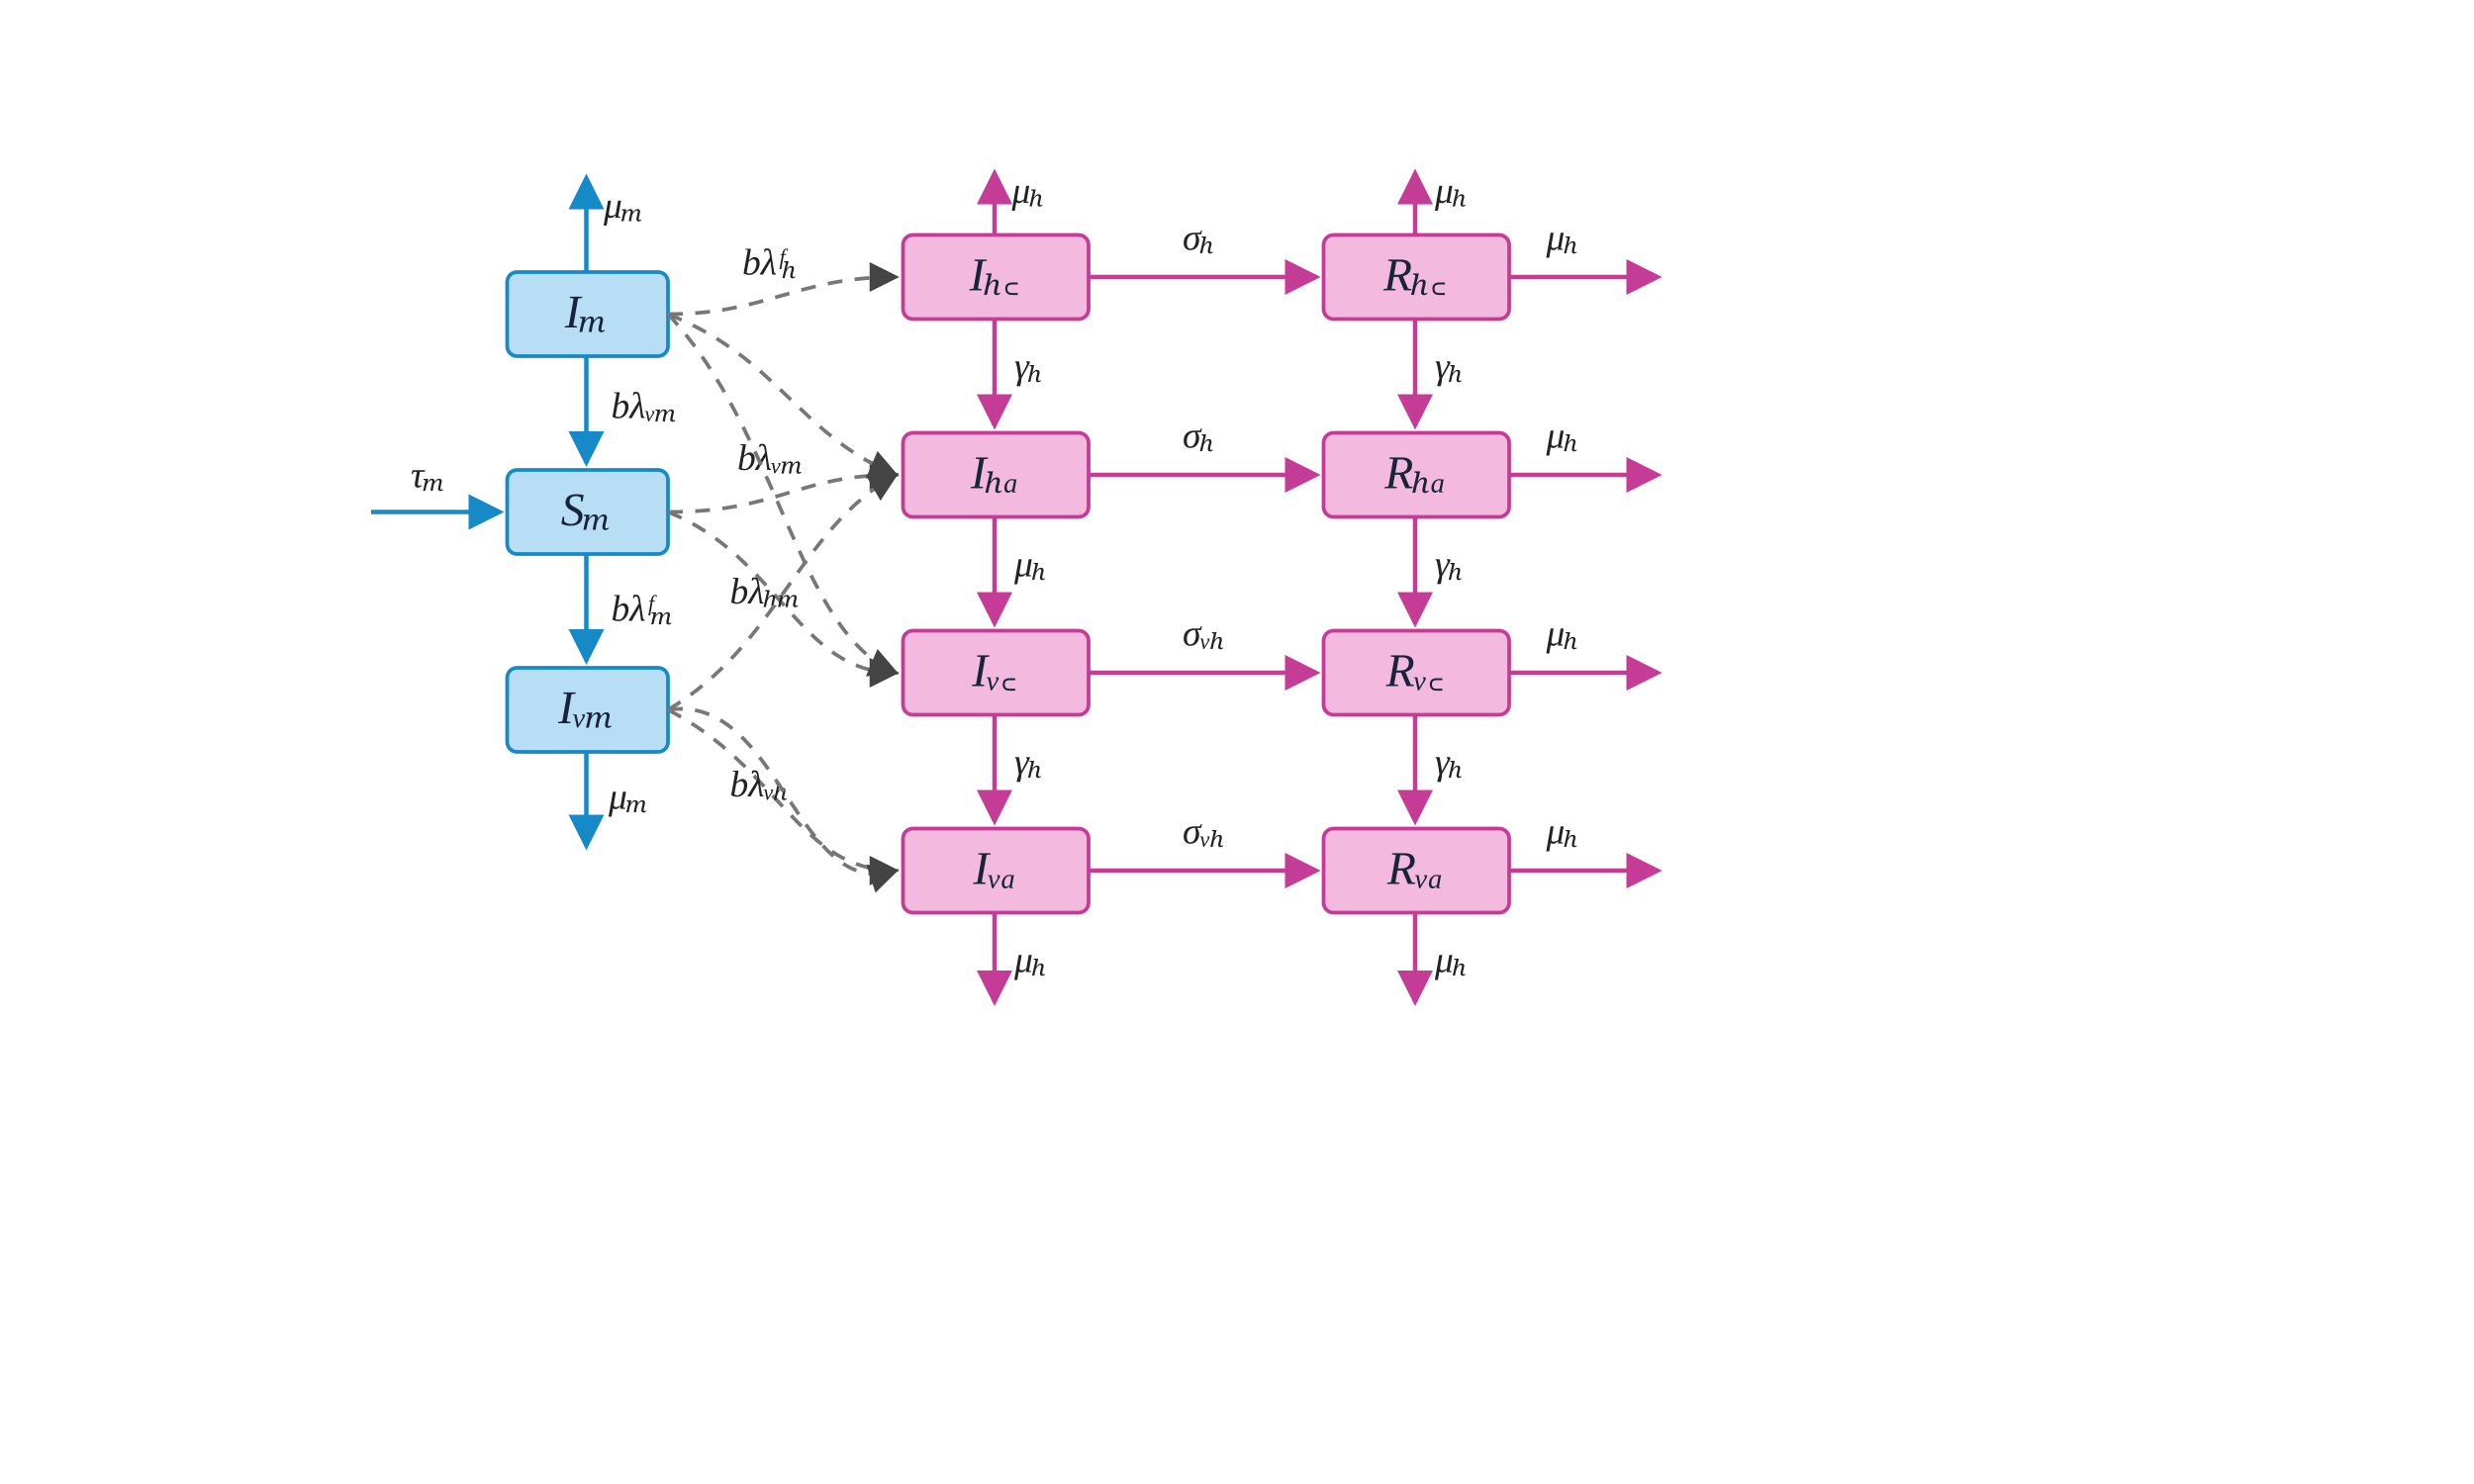
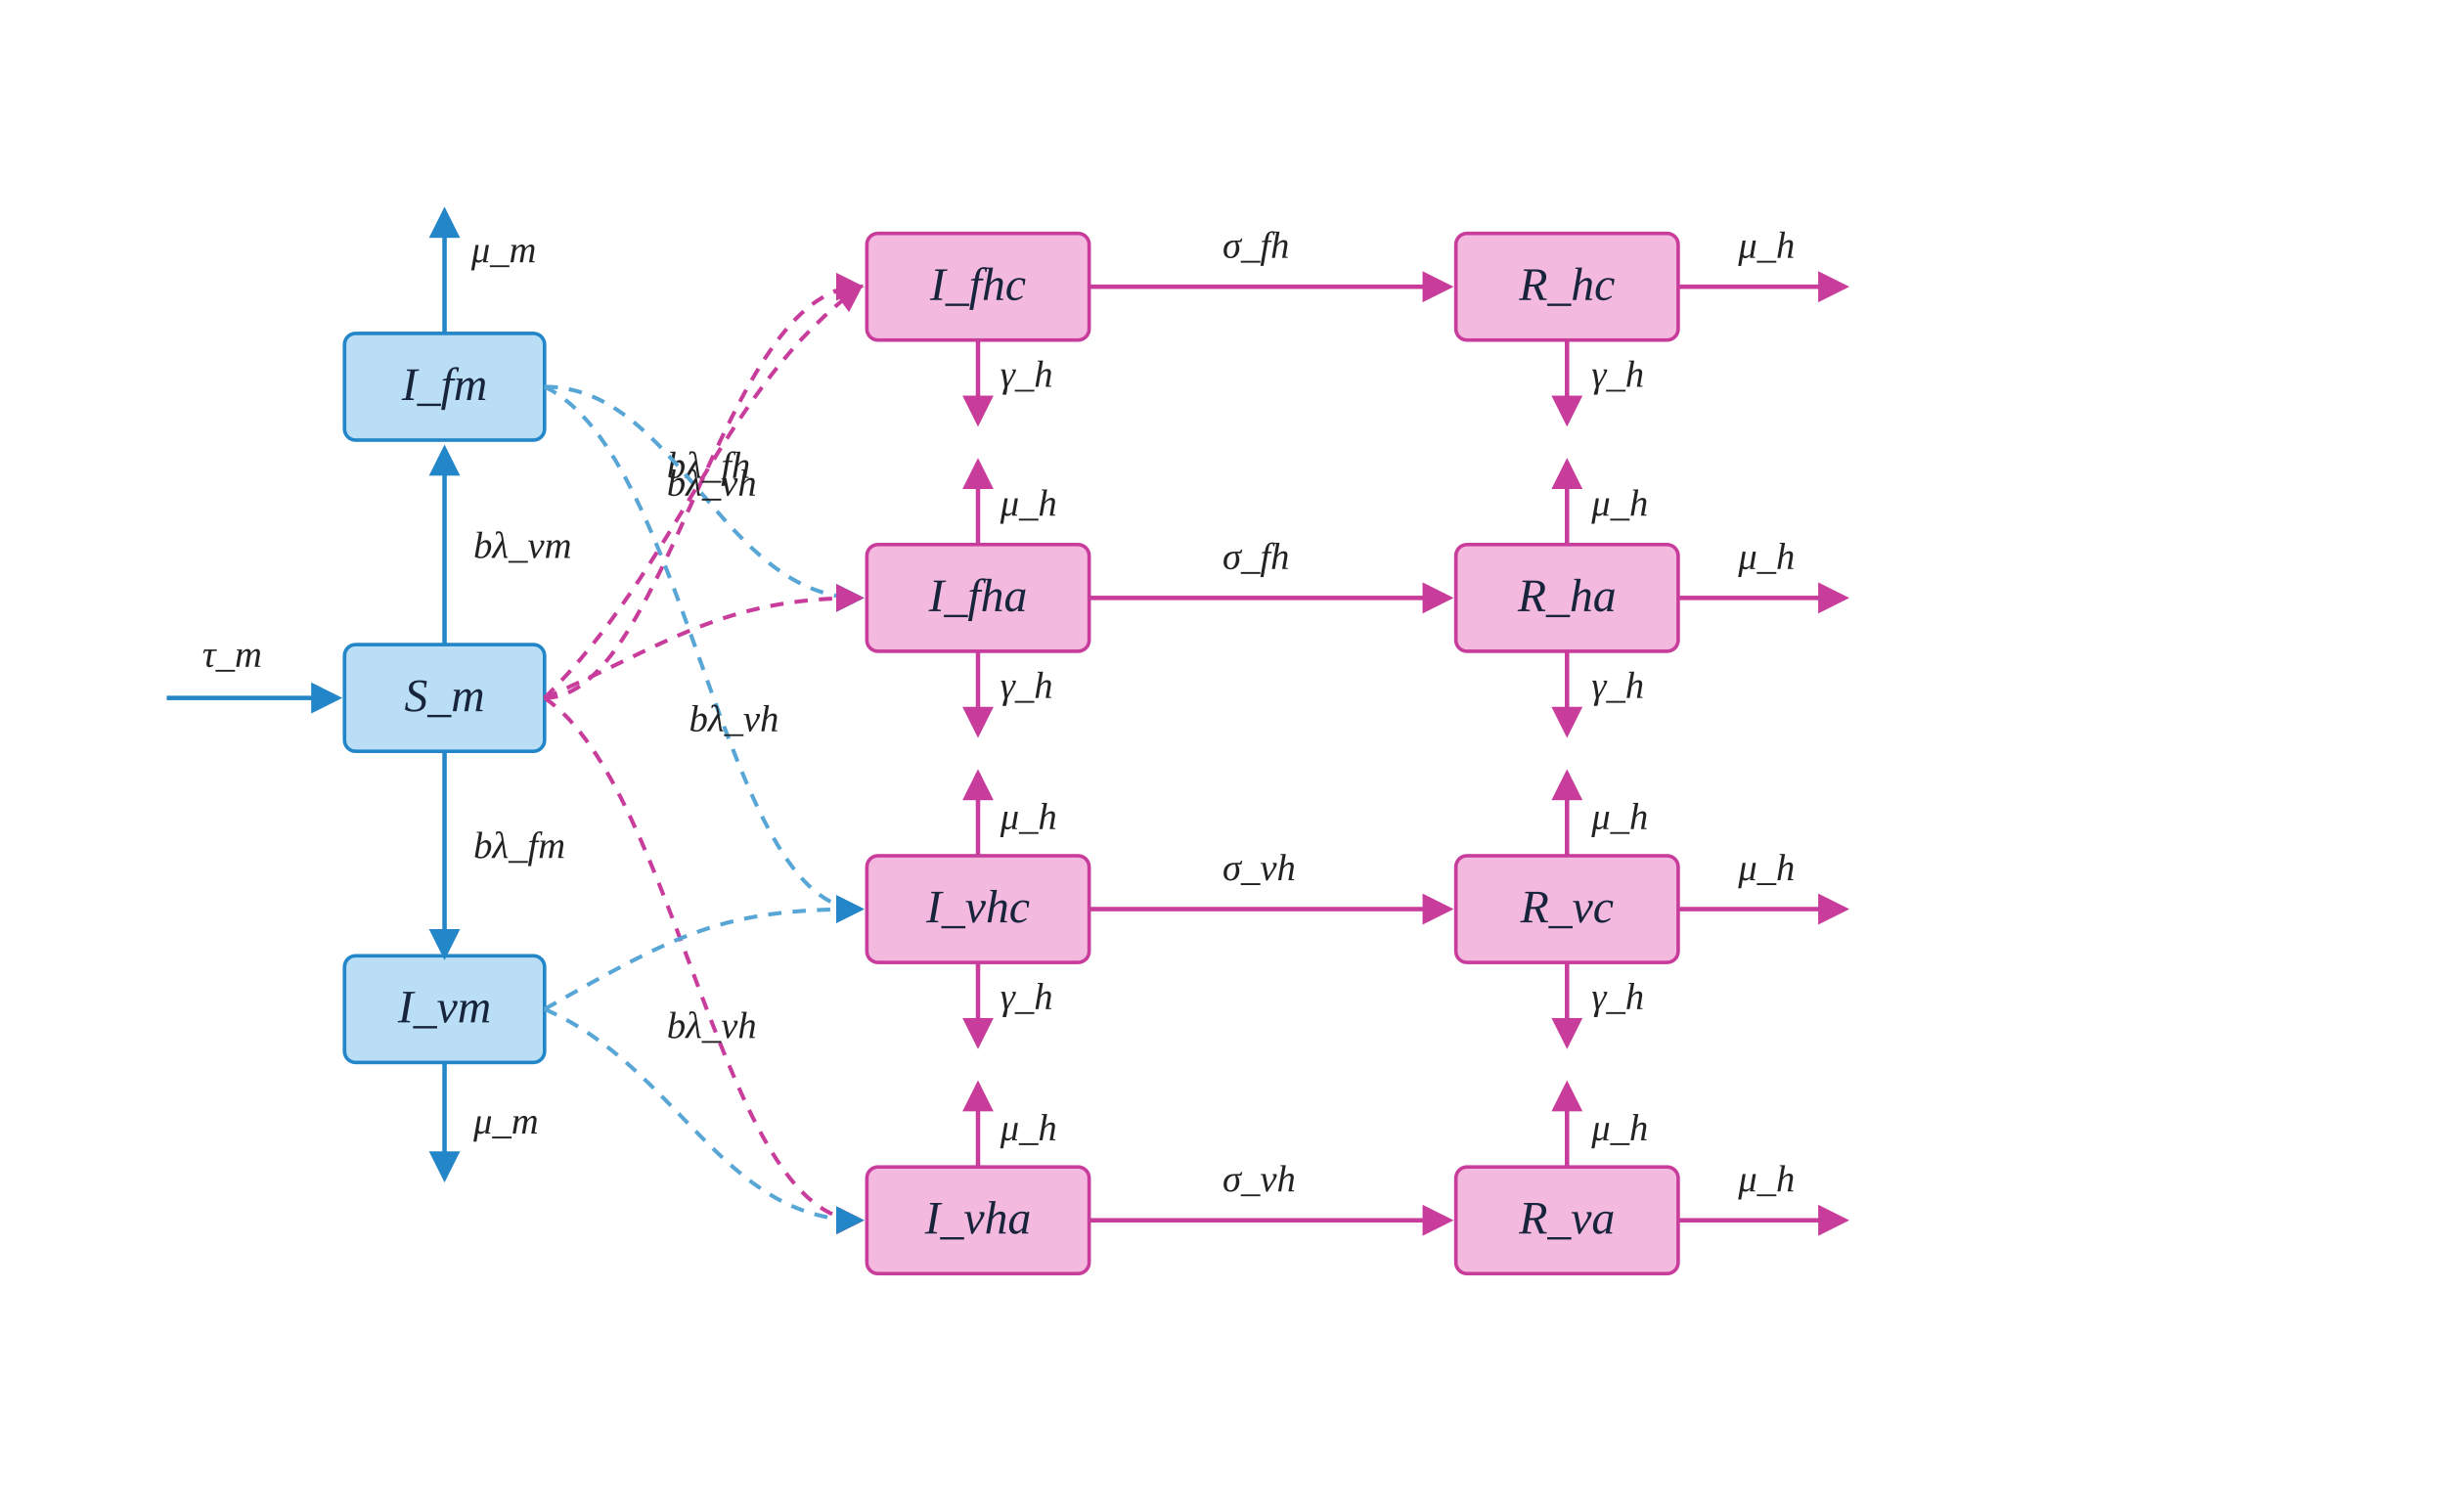
- <svg xmlns="http://www.w3.org/2000/svg" width="1000" height="600" viewBox="0 0 1000 600">
+ <svg xmlns="http://www.w3.org/2000/svg" width="1100" height="680" viewBox="0 0 1100 680">
  <defs>
-     <marker id="blueArrow" markerWidth="8" markerHeight="8" refX="7" refY="4" orient="auto">
-       <path d="M0,0 L8,4 L0,8 Z" fill="#1689c7" />
+     <marker id="blueArrow" markerWidth="7" markerHeight="7" refX="6" refY="3.5" orient="auto">
+       <path d="M0 0 L7 3.5 L0 7 Z" fill="#2386c8" />
    </marker>
-     <marker id="pinkArrow" markerWidth="8" markerHeight="8" refX="7" refY="4" orient="auto">
-       <path d="M0,0 L8,4 L0,8 Z" fill="#c43c96" />
+     <marker id="pinkArrow" markerWidth="7" markerHeight="7" refX="6" refY="3.5" orient="auto">
+       <path d="M0 0 L7 3.5 L0 7 Z" fill="#c83c9b" />
    </marker>
-     <marker id="darkArrow" markerWidth="8" markerHeight="8" refX="7" refY="4" orient="auto">
-       <path d="M0,0 L8,4 L0,8 Z" fill="#444" />
+     <marker id="grayArrow" markerWidth="7" markerHeight="7" refX="6" refY="3.5" orient="auto">
+       <path d="M0 0 L7 3.5 L0 7 Z" fill="#777" />
    </marker>
    <style>
-       .bluebox {
-         fill: #b8def5;
-         stroke: #1689c7;
-         stroke-width: 1.5;
+       .bluebox { fill:#b9def5; stroke:#2386c8; stroke-width:1.6; }
+       .pinkbox { fill:#f3b9df; stroke:#c83c9b; stroke-width:1.6; }
+       .blue {
+         fill:none; stroke:#2386c8; stroke-width:2;
+         marker-end:url(#blueArrow);
      }
-       .pinkbox {
-         fill: #f4b9df;
-         stroke: #c43c96;
-         stroke-width: 1.5;
+       .pink {
+         fill:none; stroke:#c83c9b; stroke-width:2;
+         marker-end:url(#pinkArrow);
      }
-       .blueflow {
-         fill: none;
-         stroke: #1689c7;
-         stroke-width: 1.8;
-         marker-end: url(#blueArrow);
+       .dblue {
+         fill:none; stroke:#58a6d6; stroke-width:1.8;
+         stroke-dasharray:6 5; marker-end:url(#blueArrow);
      }
-       .pinkflow {
-         fill: none;
-         stroke: #c43c96;
-         stroke-width: 1.8;
-         marker-end: url(#pinkArrow);
-       }
-       .transmission {
-         fill: none;
-         stroke: #777;
-         stroke-width: 1.5;
-         stroke-dasharray: 6 5;
-         marker-end: url(#darkArrow);
+       .dpink {
+         fill:none; stroke:#c83c9b; stroke-width:1.8;
+         stroke-dasharray:6 5; marker-end:url(#pinkArrow);
      }
      .state {
-         font-family: "Times New Roman", serif;
-         font-size: 19px;
-         font-style: italic;
-         text-anchor: middle;
-         dominant-baseline: middle;
-         fill: #17243b;
+         font-family:"Times New Roman",serif;
+         font-size:21px; font-style:italic;
+         text-anchor:middle; dominant-baseline:middle;
+         fill:#17243b;
      }
-       .param {
-         font-family: "Times New Roman", serif;
-         font-size: 15px;
-         font-style: italic;
-         fill: #222;
+       .p {
+         font-family:"Times New Roman",serif;
+         font-size:17px; font-style:italic; fill:#222;
      }
    </style>
  </defs>
-   <rect class="bluebox" x="205" y="110" width="65" height="34" rx="4" />
-   <text class="state" x="237" y="127">Iₘ</text>
-   <rect class="bluebox" x="205" y="190" width="65" height="34" rx="4" />
-   <text class="state" x="237" y="207">Sₘ</text>
-   <rect class="bluebox" x="205" y="270" width="65" height="34" rx="4" />
-   <text class="state" x="237" y="287">Iᵥₘ</text>
-   <rect class="pinkbox" x="365" y="95" width="75" height="34" rx="4" />
-   <text class="state" x="402" y="112">Iₕ꜀</text>
-   <rect class="pinkbox" x="365" y="175" width="75" height="34" rx="4" />
-   <text class="state" x="402" y="192">Iₕₐ</text>
-   <rect class="pinkbox" x="365" y="255" width="75" height="34" rx="4" />
-   <text class="state" x="402" y="272">Iᵥ꜀</text>
-   <rect class="pinkbox" x="365" y="335" width="75" height="34" rx="4" />
-   <text class="state" x="402" y="352">Iᵥₐ</text>
-   <rect class="pinkbox" x="535" y="95" width="75" height="34" rx="4" />
-   <text class="state" x="572" y="112">Rₕ꜀</text>
-   <rect class="pinkbox" x="535" y="175" width="75" height="34" rx="4" />
-   <text class="state" x="572" y="192">Rₕₐ</text>
-   <rect class="pinkbox" x="535" y="255" width="75" height="34" rx="4" />
-   <text class="state" x="572" y="272">Rᵥ꜀</text>
-   <rect class="pinkbox" x="535" y="335" width="75" height="34" rx="4" />
-   <text class="state" x="572" y="352">Rᵥₐ</text>
-   <path class="blueflow" d="M150 207 H202" />
-   <text class="param" x="166" y="197">τₘ</text>
-   <path class="blueflow" d="M237 110 V72" />
-   <text class="param" x="244" y="88">μₘ</text>
-   <path class="blueflow" d="M237 144 V187" />
-   <text class="param" x="247" y="169">bλᵥₘ</text>
-   <path class="blueflow" d="M237 224 V267" />
-   <text class="param" x="247" y="251">bλᶠₘ</text>
-   <path class="blueflow" d="M237 304 V342" />
-   <text class="param" x="246" y="327">μₘ</text>
-   <path class="transmission" d="M270 127 C310 127 322 112 362 112" />
-   <text class="param" x="300" y="111">bλᶠₕ</text>
-   <path class="transmission" d="M270 207 C315 207 322 192 362 192" />
-   <text class="param" x="298" y="190">bλᵥₘ</text>
-   <path class="transmission" d="M270 207 C315 225 323 272 362 272" />
-   <text class="param" x="295" y="244">bλₕₘ</text>
-   <path class="transmission" d="M270 287 C315 310 323 352 362 352" />
-   <text class="param" x="295" y="322">bλᵥₕ</text>
-   <path class="transmission" d="M270 127 C315 145 322 175 362 192" />
-   <path class="transmission" d="M270 127 C315 175 322 255 362 272" />
-   <path class="transmission" d="M270 287 C315 260 322 215 362 192" />
-   <path class="transmission" d="M270 287 C315 280 322 365 362 352" />
-   <path class="pinkflow" d="M402 95 V70" />
-   <text class="param" x="409" y="82">μₕ</text>
-   <path class="pinkflow" d="M402 129 V172" />
-   <text class="param" x="410" y="153">γₕ</text>
-   <path class="pinkflow" d="M402 209 V252" />
-   <text class="param" x="410" y="233">μₕ</text>
-   <path class="pinkflow" d="M402 289 V332" />
-   <text class="param" x="410" y="313">γₕ</text>
-   <path class="pinkflow" d="M402 369 V405" />
-   <text class="param" x="410" y="393">μₕ</text>
-   <path class="pinkflow" d="M440 112 H532" />
-   <text class="param" x="478" y="101">σₕ</text>
-   <path class="pinkflow" d="M440 192 H532" />
-   <text class="param" x="478" y="181">σₕ</text>
-   <path class="pinkflow" d="M440 272 H532" />
-   <text class="param" x="478" y="261">σᵥₕ</text>
-   <path class="pinkflow" d="M440 352 H532" />
-   <text class="param" x="478" y="341">σᵥₕ</text>
-   <path class="pinkflow" d="M572 95 V70" />
-   <text class="param" x="580" y="82">μₕ</text>
-   <path class="pinkflow" d="M572 129 V172" />
-   <text class="param" x="580" y="153">γₕ</text>
-   <path class="pinkflow" d="M572 209 V252" />
-   <text class="param" x="580" y="233">γₕ</text>
-   <path class="pinkflow" d="M572 289 V332" />
-   <text class="param" x="580" y="313">γₕ</text>
-   <path class="pinkflow" d="M572 369 V405" />
-   <text class="param" x="580" y="393">μₕ</text>
-   <path class="pinkflow" d="M610 112 H670" />
-   <text class="param" x="625" y="101">μₕ</text>
-   <path class="pinkflow" d="M610 192 H670" />
-   <text class="param" x="625" y="181">μₕ</text>
-   <path class="pinkflow" d="M610 272 H670" />
-   <text class="param" x="625" y="261">μₕ</text>
-   <path class="pinkflow" d="M610 352 H670" />
-   <text class="param" x="625" y="341">μₕ</text>
+   <rect class="bluebox" x="155" y="150" width="90" height="48" rx="5" />
+   <text class="state" x="200" y="174">I_fm</text>
+   <rect class="bluebox" x="155" y="290" width="90" height="48" rx="5" />
+   <text class="state" x="200" y="314">S_m</text>
+   <rect class="bluebox" x="155" y="430" width="90" height="48" rx="5" />
+   <text class="state" x="200" y="454">I_vm</text>
+   <path class="blue" d="M200 150 V95" />
+   <text class="p" x="212" y="118">μ_m</text>
+   <path class="blue" d="M200 290 V202" />
+   <text class="p" x="213" y="251">bλ_vm</text>
+   <path class="blue" d="M200 338 V430" />
+   <text class="p" x="213" y="386">bλ_fm</text>
+   <path class="blue" d="M200 478 V530" />
+   <text class="p" x="213" y="510">μ_m</text>
+   <path class="blue" d="M75 314 H152" />
+   <text class="p" x="91" y="300">τ_m</text>
+   <rect class="pinkbox" x="390" y="105" width="100" height="48" rx="5" />
+   <text class="state" x="440" y="129">I_fhc</text>
+   <rect class="pinkbox" x="390" y="245" width="100" height="48" rx="5" />
+   <text class="state" x="440" y="269">I_fha</text>
+   <rect class="pinkbox" x="390" y="385" width="100" height="48" rx="5" />
+   <text class="state" x="440" y="409">I_vhc</text>
+   <rect class="pinkbox" x="390" y="525" width="100" height="48" rx="5" />
+   <text class="state" x="440" y="549">I_vha</text>
+   <rect class="pinkbox" x="655" y="105" width="100" height="48" rx="5" />
+   <text class="state" x="705" y="129">R_hc</text>
+   <rect class="pinkbox" x="655" y="245" width="100" height="48" rx="5" />
+   <text class="state" x="705" y="269">R_ha</text>
+   <rect class="pinkbox" x="655" y="385" width="100" height="48" rx="5" />
+   <text class="state" x="705" y="409">R_vc</text>
+   <rect class="pinkbox" x="655" y="525" width="100" height="48" rx="5" />
+   <text class="state" x="705" y="549">R_va</text>
+   <path class="pink" d="M440 153 V190" />
+   <text class="p" x="450" y="174">γ_h</text>
+   <path class="pink" d="M440 245 V208" />
+   <text class="p" x="450" y="232">μ_h</text>
+   <path class="pink" d="M440 293 V330" />
+   <text class="p" x="450" y="314">γ_h</text>
+   <path class="pink" d="M440 385 V348" />
+   <text class="p" x="450" y="373">μ_h</text>
+   <path class="pink" d="M440 433 V470" />
+   <text class="p" x="450" y="454">γ_h</text>
+   <path class="pink" d="M440 525 V488" />
+   <text class="p" x="450" y="513">μ_h</text>
+   <path class="pink" d="M705 153 V190" />
+   <text class="p" x="716" y="174">γ_h</text>
+   <path class="pink" d="M705 245 V208" />
+   <text class="p" x="716" y="232">μ_h</text>
+   <path class="pink" d="M705 293 V330" />
+   <text class="p" x="716" y="314">γ_h</text>
+   <path class="pink" d="M705 385 V348" />
+   <text class="p" x="716" y="373">μ_h</text>
+   <path class="pink" d="M705 433 V470" />
+   <text class="p" x="716" y="454">γ_h</text>
+   <path class="pink" d="M705 525 V488" />
+   <text class="p" x="716" y="513">μ_h</text>
+   <path class="pink" d="M490 129 H652" />
+   <text class="p" x="550" y="116">σ_fh</text>
+   <path class="pink" d="M490 269 H652" />
+   <text class="p" x="550" y="256">σ_fh</text>
+   <path class="pink" d="M490 409 H652" />
+   <text class="p" x="550" y="396">σ_vh</text>
+   <path class="pink" d="M490 549 H652" />
+   <text class="p" x="550" y="536">σ_vh</text>
+   <path class="pink" d="M755 129 H830" />
+   <text class="p" x="782" y="116">μ_h</text>
+   <path class="pink" d="M755 269 H830" />
+   <text class="p" x="782" y="256">μ_h</text>
+   <path class="pink" d="M755 409 H830" />
+   <text class="p" x="782" y="396">μ_h</text>
+   <path class="pink" d="M755 549 H830" />
+   <text class="p" x="782" y="536">μ_h</text>
+   <path class="dpink" d="M245 314 C300 314 325 129 387 129" />
+   <text class="p" x="300" y="215">bλ_fh</text>
+   <path class="dblue" d="M245 174 C305 174 325 269 387 269" />
+   <text class="p" x="300" y="223">bλ_vh</text>
+   <path class="dblue" d="M245 174 C310 205 325 409 387 409" />
+   <text class="p" x="310" y="329">bλ_vh</text>
+   <path class="dpink" d="M245 314 C305 355 325 549 387 549" />
+   <text class="p" x="300" y="467">bλ_vh</text>
+   <path class="dpink" d="M245 314 C300 290 325 269 387 269" />
+   <path class="dblue" d="M245 454 C305 420 325 409 387 409" />
+   <path class="dblue" d="M245 454 C305 480 325 549 387 549" />
+   <path class="dpink" d="M245 314 C305 255 325 174 387 129" />
</svg>
